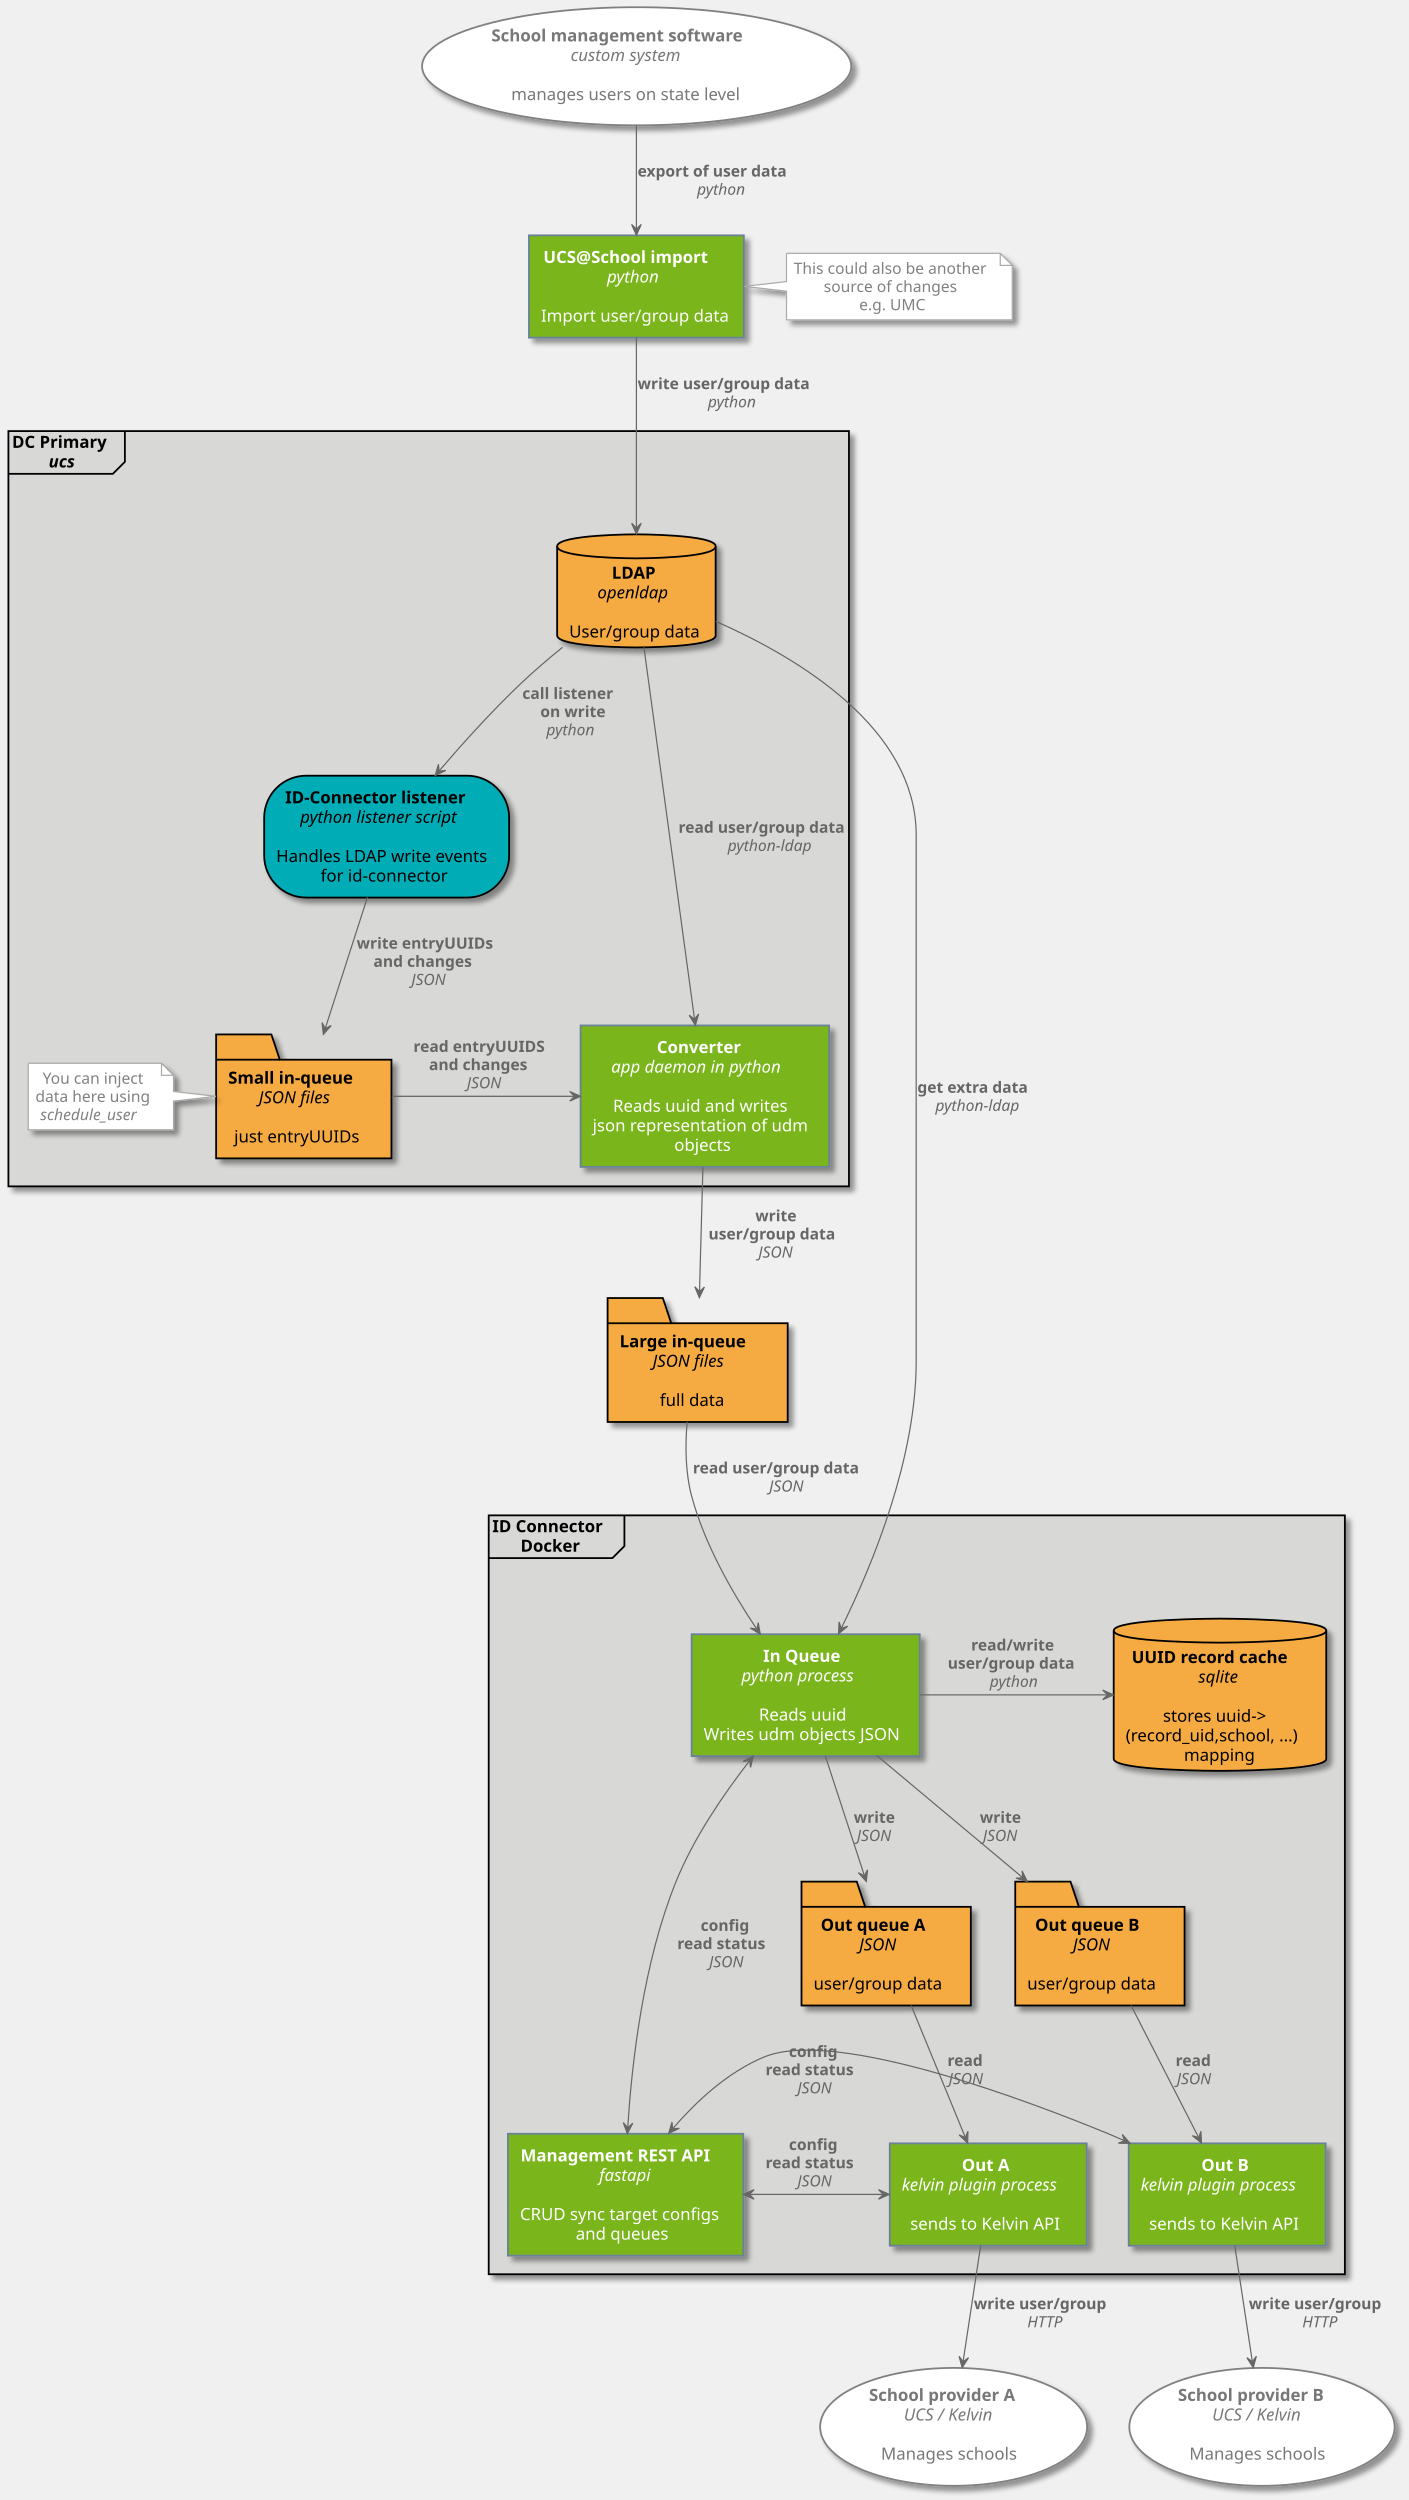
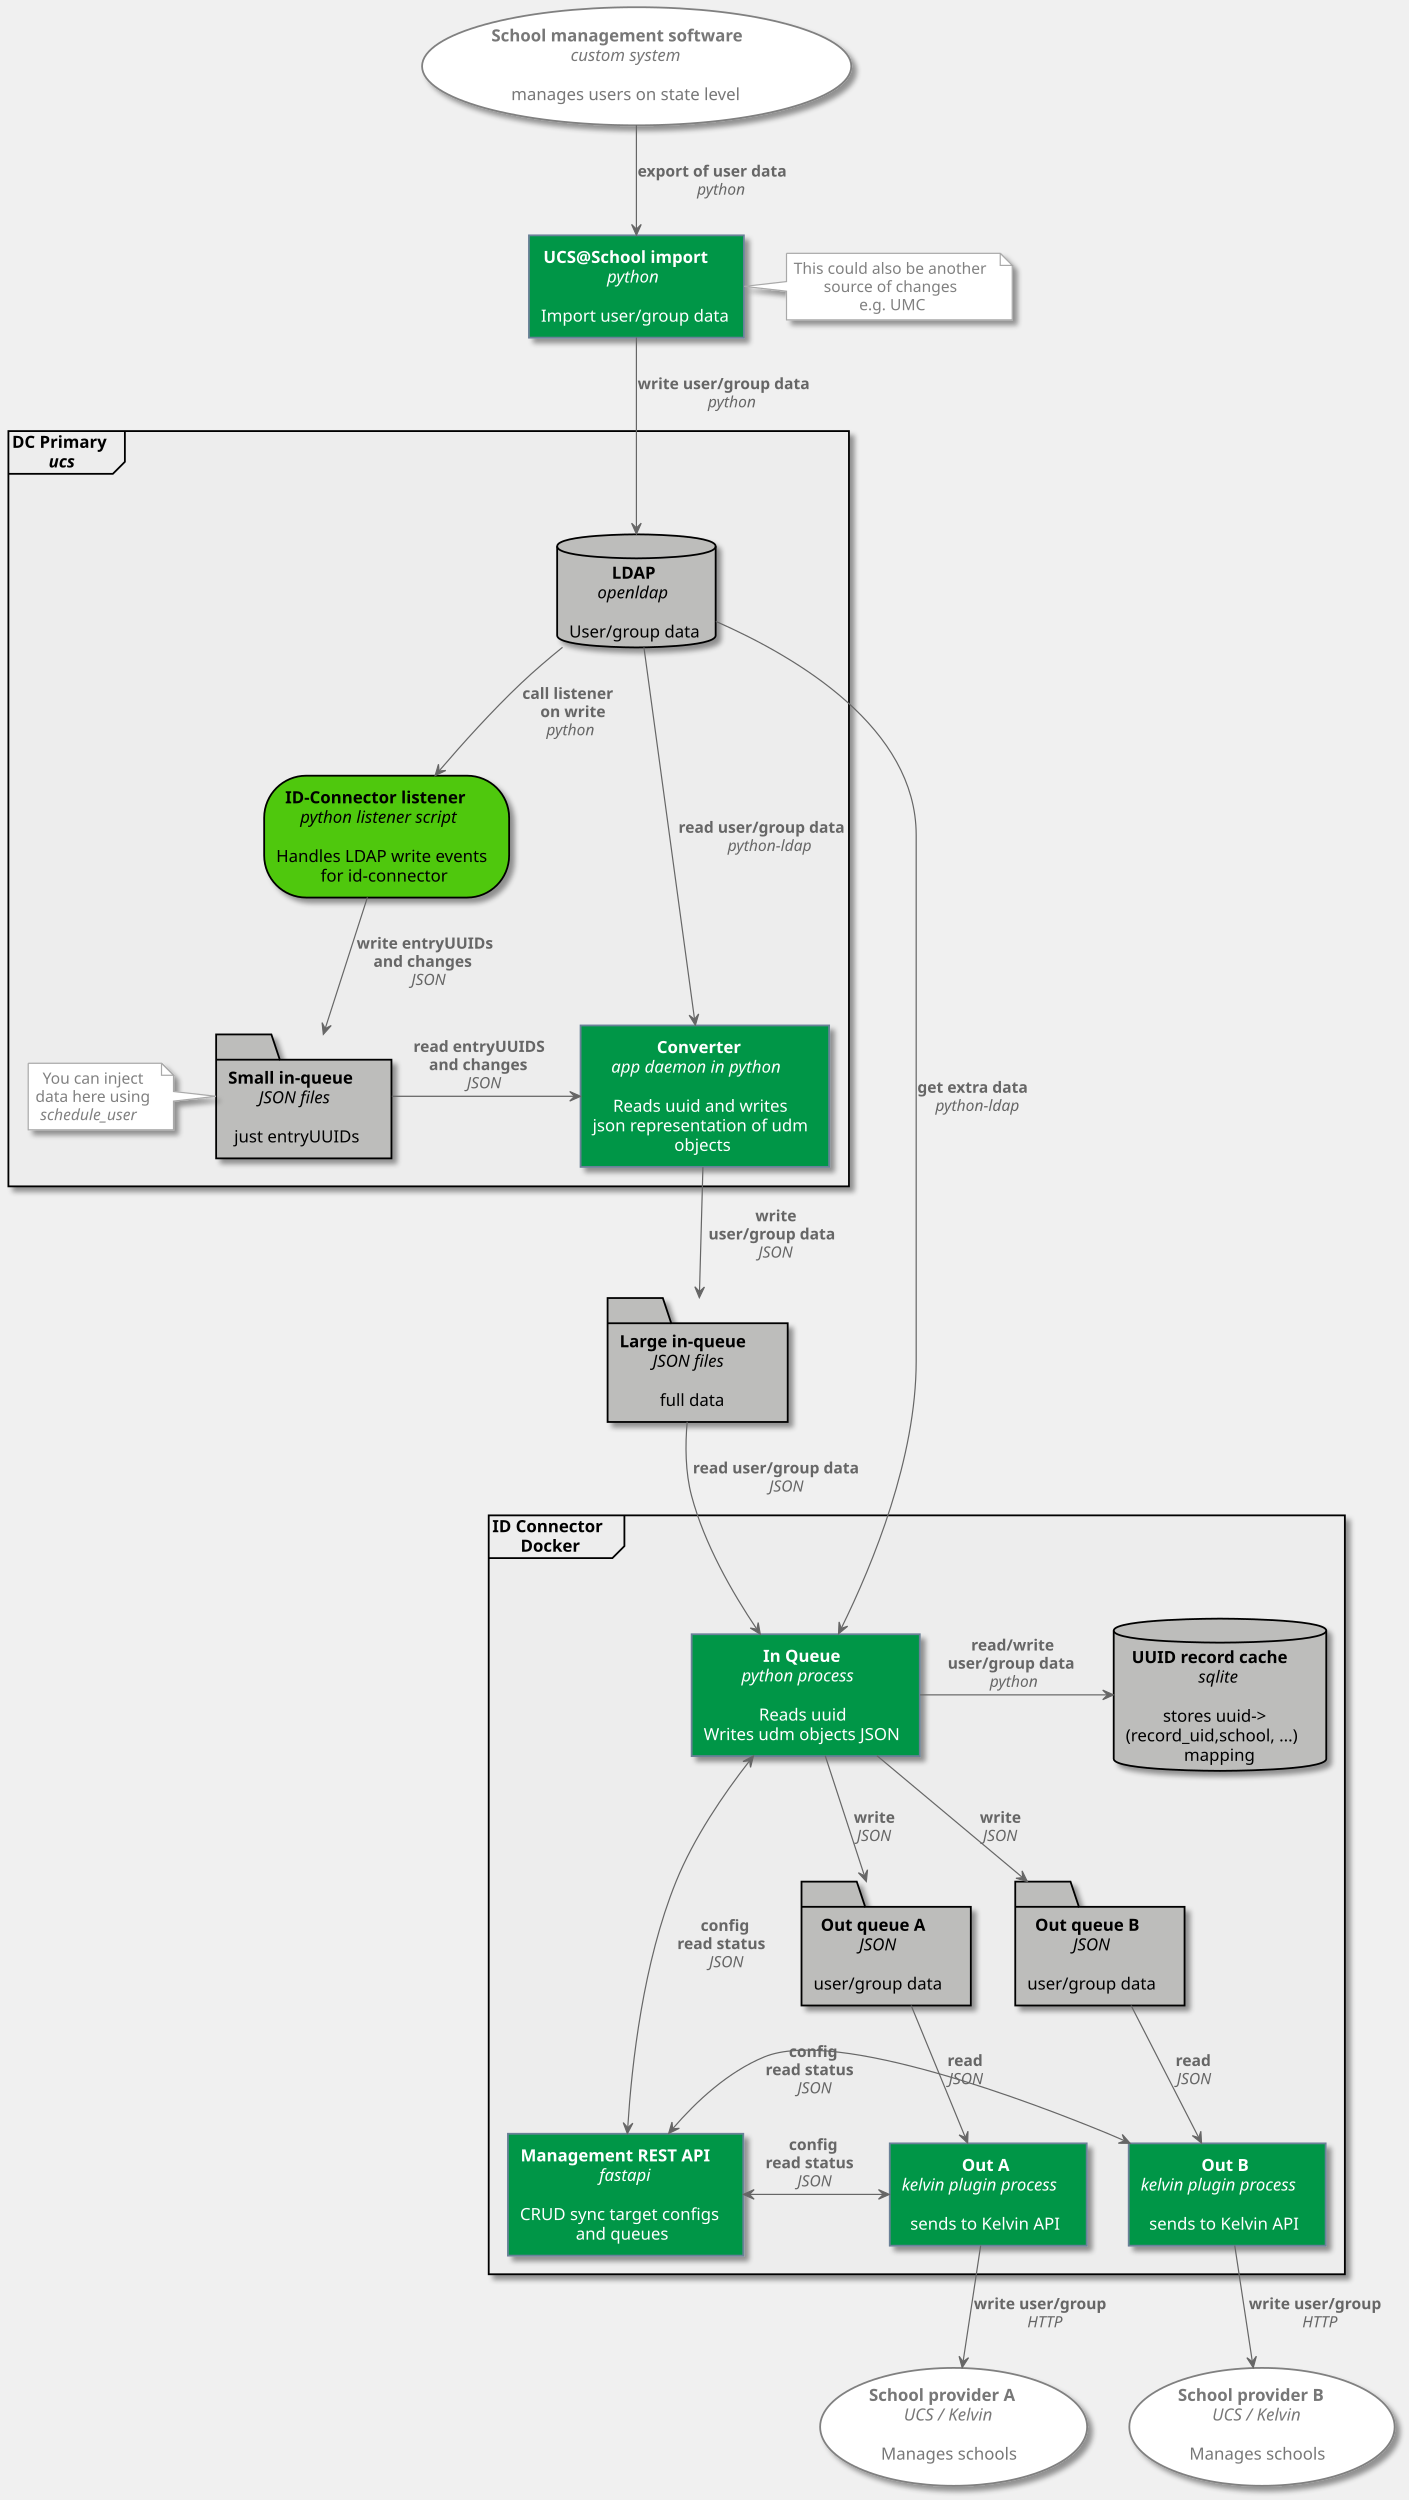
<svg xmlns="http://www.w3.org/2000/svg" contentScriptType="application/ecmascript" contentStyleType="text/css" height="2082px" preserveAspectRatio="none" style="width:1173px;height:2082px;background:#FFFFFF;" version="1.1" viewBox="0 0 1173 2082" width="1173px" zoomAndPan="magnify">
  <defs>
-     <filter height="300%" id="f1t06yd9p49cqc" width="300%" x="-1" y="-1">
+     <filter height="300%" id="f1dmtocalan351" width="300%" x="-1" y="-1">
      <feGaussianBlur result="blurOut" stdDeviation="2.0" />
      <feColorMatrix in="blurOut" result="blurOut2" type="matrix" values="0 0 0 0 0 0 0 0 0 0 0 0 0 0 0 0 0 0 .4 0" />
      <feOffset dx="4.0" dy="4.0" in="blurOut2" result="blurOut3" />
      <feBlend in="SourceGraphic" in2="blurOut3" mode="normal" />
    </filter>
  </defs>
  <g>
-     <rect fill="#D8D8D6" filter="url(#f1t06yd9p49cqc)" height="629" style="stroke:#000000;stroke-width:1.5;" width="700" x="7" y="359" />
+     <rect fill="#EDEDED" filter="url(#f1dmtocalan351)" height="629" style="stroke:#000000;stroke-width:1.5;" width="700" x="7" y="359" />
    <path d="M104,359 L104,384.594 L94,394.594 L7,394.594 " fill="none" style="stroke:#000000;stroke-width:1.5;" />
    <text fill="#000000" font-family="sans-serif" font-size="14" font-weight="bold" lengthAdjust="spacing" textLength="87" x="10" y="372.995">DC Primary</text>
    <text fill="#000000" font-family="sans-serif" font-size="14" font-style="italic" font-weight="bold" lengthAdjust="spacing" textLength="26" x="40.5" y="389.292">ucs</text>
-     <rect fill="#D8D8D6" filter="url(#f1t06yd9p49cqc)" height="632" style="stroke:#000000;stroke-width:1.5;" width="713" x="407" y="1262" />
+     <rect fill="#EDEDED" filter="url(#f1dmtocalan351)" height="632" style="stroke:#000000;stroke-width:1.5;" width="713" x="407" y="1262" />
    <path d="M520,1262 L520,1287.594 L510,1297.594 L407,1297.594 " fill="none" style="stroke:#000000;stroke-width:1.5;" />
    <text fill="#000000" font-family="sans-serif" font-size="14" font-weight="bold" lengthAdjust="spacing" textLength="103" x="410" y="1275.995">ID Connector</text>
    <text fill="#000000" font-family="sans-serif" font-size="14" font-weight="bold" lengthAdjust="spacing" textLength="56" x="433.5" y="1292.292">Docker</text>
-     <path d="M464,455 C464,445 530,445 530,445 C530,445 596,445 596,455 L596,529.188 C596,539.188 530,539.188 530,539.188 C530,539.188 464,539.188 464,529.188 L464,455 " fill="#F6AA42" filter="url(#f1t06yd9p49cqc)" style="stroke:#000000;stroke-width:1.5;" />
+     <path d="M464,455 C464,445 530,445 530,445 C530,445 596,445 596,455 L596,529.188 C596,539.188 530,539.188 530,539.188 C530,539.188 464,539.188 464,529.188 L464,455 " fill="#BDBDBB" filter="url(#f1dmtocalan351)" style="stroke:#000000;stroke-width:1.5;" />
    <path d="M464,455 C464,465 530,465 530,465 C530,465 596,465 596,455 " fill="none" style="stroke:#000000;stroke-width:1.5;" />
    <text fill="#000000" font-family="sans-serif" font-size="14" font-weight="bold" lengthAdjust="spacing" textLength="41" x="509.5" y="481.995">LDAP</text>
    <text fill="#000000" font-family="sans-serif" font-size="14" font-style="italic" lengthAdjust="spacing" textLength="65" x="497.5" y="498.292">openldap</text>
    <text fill="#000000" font-family="sans-serif" font-size="14" lengthAdjust="spacing" textLength="0" x="532" y="514.589" />
    <text fill="#000000" font-family="sans-serif" font-size="14" lengthAdjust="spacing" textLength="112" x="474" y="530.886">User/group data</text>
-     <rect fill="#00ACB6" filter="url(#f1t06yd9p49cqc)" height="101.484" rx="35" ry="35" style="stroke:#000000;stroke-width:1.5;" width="204" x="220" y="646" />
+     <rect fill="#50C80A" filter="url(#f1dmtocalan351)" height="101.484" rx="35" ry="35" style="stroke:#000000;stroke-width:1.5;" width="204" x="220" y="646" />
    <text fill="#000000" font-family="sans-serif" font-size="14" font-weight="bold" lengthAdjust="spacing" textLength="169" x="237.5" y="668.995">ID-Connector listener</text>
    <text fill="#000000" font-family="sans-serif" font-size="14" font-style="italic" lengthAdjust="spacing" textLength="144" x="250" y="685.292">python listener script</text>
    <text fill="#000000" font-family="sans-serif" font-size="14" lengthAdjust="spacing" textLength="0" x="324" y="701.589" />
    <text fill="#000000" font-family="sans-serif" font-size="14" lengthAdjust="spacing" textLength="184" x="230" y="717.886">Handles LDAP write events</text>
    <text fill="#000000" font-family="sans-serif" font-size="14" lengthAdjust="spacing" textLength="110" x="267" y="734.183">for id-connector</text>
-     <rect fill="#7AB51D" filter="url(#f1t06yd9p49cqc)" height="117.781" style="stroke:#6A8198;stroke-width:1.5;" width="207" x="483.5" y="854" />
+     <rect fill="#009646" filter="url(#f1dmtocalan351)" height="117.781" style="stroke:#6A8198;stroke-width:1.5;" width="207" x="483.5" y="854" />
    <text fill="#FFFFFF" font-family="sans-serif" font-size="14" font-weight="bold" lengthAdjust="spacing" textLength="80" x="547" y="876.995">Converter</text>
    <text fill="#FFFFFF" font-family="sans-serif" font-size="14" font-style="italic" lengthAdjust="spacing" textLength="156" x="509" y="893.292">app daemon in python</text>
    <text fill="#FFFFFF" font-family="sans-serif" font-size="14" lengthAdjust="spacing" textLength="0" x="589" y="909.589" />
    <text fill="#FFFFFF" font-family="sans-serif" font-size="14" lengthAdjust="spacing" textLength="153" x="510.5" y="925.886">Reads uuid and writes</text>
    <text fill="#FFFFFF" font-family="sans-serif" font-size="14" lengthAdjust="spacing" textLength="187" x="493.5" y="942.183">json representation of udm</text>
    <text fill="#FFFFFF" font-family="sans-serif" font-size="14" lengthAdjust="spacing" textLength="51" x="561.5" y="958.48">objects</text>
-     <polygon fill="#F6AA42" filter="url(#f1t06yd9p49cqc)" points="180,861.5,226,861.5,233,882.5,326,882.5,326,964.688,180,964.688,180,861.5" style="stroke:#000000;stroke-width:1.5;" />
+     <polygon fill="#BDBDBB" filter="url(#f1dmtocalan351)" points="180,861.5,226,861.5,233,882.5,326,882.5,326,964.688,180,964.688,180,861.5" style="stroke:#000000;stroke-width:1.5;" />
    <line style="stroke:#000000;stroke-width:1.5;" x1="180" x2="233" y1="882.5" y2="882.5" />
    <text fill="#000000" font-family="sans-serif" font-size="14" font-weight="bold" lengthAdjust="spacing" textLength="116" x="190" y="902.495">Small in-queue</text>
    <text fill="#000000" font-family="sans-serif" font-size="14" font-style="italic" lengthAdjust="spacing" textLength="65" x="215.5" y="918.792">JSON files</text>
    <text fill="#000000" font-family="sans-serif" font-size="14" lengthAdjust="spacing" textLength="0" x="250" y="935.089" />
    <text fill="#000000" font-family="sans-serif" font-size="14" lengthAdjust="spacing" textLength="106" x="195" y="951.386">just entryUUIDs</text>
-     <path d="M23.5,885.5 L23.5,940.898 A0,0 0 0 0 23.5,940.898 L144.5,940.898 A0,0 0 0 0 144.5,940.898 L144.5,917 L179.84,913 L144.5,909 L144.5,895.5 L134.5,885.5 L23.5,885.5 A0,0 0 0 0 23.5,885.5 " fill="#FFFFFF" filter="url(#f1t06yd9p49cqc)" style="stroke:#A9A9A9;stroke-width:1.0;" />
+     <path d="M23.5,885.5 L23.5,940.898 A0,0 0 0 0 23.5,940.898 L144.5,940.898 A0,0 0 0 0 144.5,940.898 L144.5,917 L179.84,913 L144.5,909 L144.5,895.5 L134.5,885.5 L23.5,885.5 A0,0 0 0 0 23.5,885.5 " fill="#FFFFFF" filter="url(#f1dmtocalan351)" style="stroke:#A9A9A9;stroke-width:1.0;" />
    <path d="M134.5,885.5 L134.5,895.5 L144.5,895.5 L134.5,885.5 " fill="#FFFFFF" style="stroke:#A9A9A9;stroke-width:1.0;" />
    <text fill="#808080" font-family="sans-serif" font-size="13" lengthAdjust="spacing" textLength="88" x="35.5" y="902.567">You can inject</text>
    <text fill="#808080" font-family="sans-serif" font-size="13" lengthAdjust="spacing" textLength="100" x="29.5" y="917.7">data here using</text>
    <text fill="#808080" font-family="sans-serif" font-size="13" font-style="italic" lengthAdjust="spacing" textLength="92" x="33.5" y="932.832">schedule_user</text>
-     <rect fill="#7AB51D" filter="url(#f1t06yd9p49cqc)" height="101.484" style="stroke:#6A8198;stroke-width:1.5;" width="190" x="576" y="1361" />
+     <rect fill="#009646" filter="url(#f1dmtocalan351)" height="101.484" style="stroke:#6A8198;stroke-width:1.5;" width="190" x="576" y="1361" />
    <text fill="#FFFFFF" font-family="sans-serif" font-size="14" font-weight="bold" lengthAdjust="spacing" textLength="71" x="635.5" y="1383.995">In Queue</text>
    <text fill="#FFFFFF" font-family="sans-serif" font-size="14" font-style="italic" lengthAdjust="spacing" textLength="107" x="617.5" y="1400.292">python process</text>
    <text fill="#FFFFFF" font-family="sans-serif" font-size="14" lengthAdjust="spacing" textLength="0" x="673" y="1416.589" />
    <text fill="#FFFFFF" font-family="sans-serif" font-size="14" lengthAdjust="spacing" textLength="78" x="632" y="1432.886">Reads uuid</text>
    <text fill="#FFFFFF" font-family="sans-serif" font-size="14" lengthAdjust="spacing" textLength="170" x="586" y="1449.183">Writes udm objects JSON</text>
-     <path d="M927.5,1358 C927.5,1348 1016,1348 1016,1348 C1016,1348 1104.5,1348 1104.5,1358 L1104.5,1464.781 C1104.5,1474.781 1016,1474.781 1016,1474.781 C1016,1474.781 927.5,1474.781 927.5,1464.781 L927.5,1358 " fill="#F6AA42" filter="url(#f1t06yd9p49cqc)" style="stroke:#000000;stroke-width:1.5;" />
+     <path d="M927.5,1358 C927.5,1348 1016,1348 1016,1348 C1016,1348 1104.5,1348 1104.5,1358 L1104.5,1464.781 C1104.5,1474.781 1016,1474.781 1016,1474.781 C1016,1474.781 927.5,1474.781 927.5,1464.781 L927.5,1358 " fill="#BDBDBB" filter="url(#f1dmtocalan351)" style="stroke:#000000;stroke-width:1.5;" />
    <path d="M927.5,1358 C927.5,1368 1016,1368 1016,1368 C1016,1368 1104.5,1368 1104.5,1358 " fill="none" style="stroke:#000000;stroke-width:1.5;" />
    <text fill="#000000" font-family="sans-serif" font-size="14" font-weight="bold" lengthAdjust="spacing" textLength="147" x="942.5" y="1384.995">UUID record cache</text>
    <text fill="#000000" font-family="sans-serif" font-size="14" font-style="italic" lengthAdjust="spacing" textLength="36" x="998" y="1401.292">sqlite</text>
    <text fill="#000000" font-family="sans-serif" font-size="14" lengthAdjust="spacing" textLength="0" x="1018" y="1417.589" />
    <text fill="#000000" font-family="sans-serif" font-size="14" lengthAdjust="spacing" textLength="95" x="968.5" y="1433.886">stores uuid-&gt;</text>
    <text fill="#000000" font-family="sans-serif" font-size="14" lengthAdjust="spacing" textLength="153" x="937.5" y="1450.183">(record_uid,school, ...)</text>
    <text fill="#000000" font-family="sans-serif" font-size="14" lengthAdjust="spacing" textLength="60" x="986" y="1466.479">mapping</text>
-     <polygon fill="#F6AA42" filter="url(#f1t06yd9p49cqc)" points="667.5,1567,713.5,1567,720.5,1588,808.5,1588,808.5,1670.188,667.5,1670.188,667.5,1567" style="stroke:#000000;stroke-width:1.5;" />
+     <polygon fill="#BDBDBB" filter="url(#f1dmtocalan351)" points="667.5,1567,713.5,1567,720.5,1588,808.5,1588,808.5,1670.188,667.5,1670.188,667.5,1567" style="stroke:#000000;stroke-width:1.5;" />
    <line style="stroke:#000000;stroke-width:1.5;" x1="667.5" x2="720.5" y1="1588" y2="1588" />
    <text fill="#000000" font-family="sans-serif" font-size="14" font-weight="bold" lengthAdjust="spacing" textLength="99" x="683.5" y="1607.995">Out queue A</text>
    <text fill="#000000" font-family="sans-serif" font-size="14" font-style="italic" lengthAdjust="spacing" textLength="35" x="715.5" y="1624.292">JSON</text>
    <text fill="#000000" font-family="sans-serif" font-size="14" lengthAdjust="spacing" textLength="0" x="735" y="1640.589" />
    <text fill="#000000" font-family="sans-serif" font-size="14" lengthAdjust="spacing" textLength="111" x="677.5" y="1656.886">user/group data</text>
-     <polygon fill="#F6AA42" filter="url(#f1t06yd9p49cqc)" points="845.5,1567,891.5,1567,898.5,1588,986.5,1588,986.5,1670.188,845.5,1670.188,845.5,1567" style="stroke:#000000;stroke-width:1.5;" />
+     <polygon fill="#BDBDBB" filter="url(#f1dmtocalan351)" points="845.5,1567,891.5,1567,898.5,1588,986.5,1588,986.5,1670.188,845.5,1670.188,845.5,1567" style="stroke:#000000;stroke-width:1.5;" />
    <line style="stroke:#000000;stroke-width:1.5;" x1="845.5" x2="898.5" y1="1588" y2="1588" />
    <text fill="#000000" font-family="sans-serif" font-size="14" font-weight="bold" lengthAdjust="spacing" textLength="98" x="862" y="1607.995">Out queue B</text>
    <text fill="#000000" font-family="sans-serif" font-size="14" font-style="italic" lengthAdjust="spacing" textLength="35" x="893.5" y="1624.292">JSON</text>
    <text fill="#000000" font-family="sans-serif" font-size="14" lengthAdjust="spacing" textLength="0" x="913" y="1640.589" />
    <text fill="#000000" font-family="sans-serif" font-size="14" lengthAdjust="spacing" textLength="111" x="855.5" y="1656.886">user/group data</text>
-     <rect fill="#7AB51D" filter="url(#f1t06yd9p49cqc)" height="85.188" style="stroke:#6A8198;stroke-width:1.5;" width="164" x="940" y="1785" />
+     <rect fill="#009646" filter="url(#f1dmtocalan351)" height="85.188" style="stroke:#6A8198;stroke-width:1.5;" width="164" x="940" y="1785" />
    <text fill="#FFFFFF" font-family="sans-serif" font-size="14" font-weight="bold" lengthAdjust="spacing" textLength="43" x="1000.5" y="1807.995">Out B</text>
    <text fill="#FFFFFF" font-family="sans-serif" font-size="14" font-style="italic" lengthAdjust="spacing" textLength="144" x="950" y="1824.292">kelvin plugin process</text>
    <text fill="#FFFFFF" font-family="sans-serif" font-size="14" lengthAdjust="spacing" textLength="0" x="1024" y="1840.589" />
    <text fill="#FFFFFF" font-family="sans-serif" font-size="14" lengthAdjust="spacing" textLength="130" x="957" y="1856.886">sends to Kelvin API</text>
-     <rect fill="#7AB51D" filter="url(#f1t06yd9p49cqc)" height="85.188" style="stroke:#6A8198;stroke-width:1.5;" width="164" x="741" y="1785" />
+     <rect fill="#009646" filter="url(#f1dmtocalan351)" height="85.188" style="stroke:#6A8198;stroke-width:1.5;" width="164" x="741" y="1785" />
    <text fill="#FFFFFF" font-family="sans-serif" font-size="14" font-weight="bold" lengthAdjust="spacing" textLength="44" x="801" y="1807.995">Out A</text>
    <text fill="#FFFFFF" font-family="sans-serif" font-size="14" font-style="italic" lengthAdjust="spacing" textLength="144" x="751" y="1824.292">kelvin plugin process</text>
    <text fill="#FFFFFF" font-family="sans-serif" font-size="14" lengthAdjust="spacing" textLength="0" x="825" y="1840.589" />
    <text fill="#FFFFFF" font-family="sans-serif" font-size="14" lengthAdjust="spacing" textLength="130" x="758" y="1856.886">sends to Kelvin API</text>
-     <rect fill="#7AB51D" filter="url(#f1t06yd9p49cqc)" height="101.484" style="stroke:#6A8198;stroke-width:1.5;" width="196" x="423" y="1777" />
+     <rect fill="#009646" filter="url(#f1dmtocalan351)" height="101.484" style="stroke:#6A8198;stroke-width:1.5;" width="196" x="423" y="1777" />
    <text fill="#FFFFFF" font-family="sans-serif" font-size="14" font-weight="bold" lengthAdjust="spacing" textLength="175" x="433.5" y="1799.995">Management REST API</text>
    <text fill="#FFFFFF" font-family="sans-serif" font-size="14" font-style="italic" lengthAdjust="spacing" textLength="44" x="499" y="1816.292">fastapi</text>
    <text fill="#FFFFFF" font-family="sans-serif" font-size="14" lengthAdjust="spacing" textLength="0" x="523" y="1832.589" />
    <text fill="#FFFFFF" font-family="sans-serif" font-size="14" lengthAdjust="spacing" textLength="176" x="433" y="1848.886">CRUD sync target configs</text>
    <text fill="#FFFFFF" font-family="sans-serif" font-size="14" lengthAdjust="spacing" textLength="83" x="479.5" y="1865.183">and queues</text>
-     <ellipse cx="530.223" cy="55.189" fill="#FFFFFF" filter="url(#f1t06yd9p49cqc)" rx="178.723" ry="49.189" style="stroke:#808080;stroke-width:1.5;" />
+     <ellipse cx="530.223" cy="55.189" fill="#FFFFFF" filter="url(#f1dmtocalan351)" rx="178.723" ry="49.189" style="stroke:#808080;stroke-width:1.5;" />
    <text fill="#777777" font-family="sans-serif" font-size="14" font-weight="bold" lengthAdjust="spacing" textLength="236" x="409.223" y="34.492">School management software</text>
    <text fill="#777777" font-family="sans-serif" font-size="14" font-style="italic" lengthAdjust="spacing" textLength="104" x="475.223" y="50.788">custom system</text>
    <text fill="#777777" font-family="sans-serif" font-size="14" lengthAdjust="spacing" textLength="0" x="529.223" y="67.085" />
    <text fill="#777777" font-family="sans-serif" font-size="14" lengthAdjust="spacing" textLength="203" x="425.723" y="83.382">manages users on state level</text>
-     <rect fill="#7AB51D" filter="url(#f1t06yd9p49cqc)" height="85.188" style="stroke:#6A8198;stroke-width:1.5;" width="179" x="440.5" y="196" />
+     <rect fill="#009646" filter="url(#f1dmtocalan351)" height="85.188" style="stroke:#6A8198;stroke-width:1.5;" width="179" x="440.5" y="196" />
    <text fill="#FFFFFF" font-family="sans-serif" font-size="14" font-weight="bold" lengthAdjust="spacing" textLength="155" x="452.5" y="218.995">UCS@School import</text>
    <text fill="#FFFFFF" font-family="sans-serif" font-size="14" font-style="italic" lengthAdjust="spacing" textLength="49" x="505.5" y="235.292">python</text>
    <text fill="#FFFFFF" font-family="sans-serif" font-size="14" lengthAdjust="spacing" textLength="0" x="532" y="251.589" />
    <text fill="#FFFFFF" font-family="sans-serif" font-size="14" lengthAdjust="spacing" textLength="159" x="450.5" y="267.886">Import user/group data</text>
-     <path d="M655,211 L655,234.5 L619.82,238.5 L655,242.5 L655,266.398 A0,0 0 0 0 655,266.398 L843,266.398 A0,0 0 0 0 843,266.398 L843,221 L833,211 L655,211 A0,0 0 0 0 655,211 " fill="#FFFFFF" filter="url(#f1t06yd9p49cqc)" style="stroke:#A9A9A9;stroke-width:1.0;" />
+     <path d="M655,211 L655,234.5 L619.82,238.5 L655,242.5 L655,266.398 A0,0 0 0 0 655,266.398 L843,266.398 A0,0 0 0 0 843,266.398 L843,221 L833,211 L655,211 A0,0 0 0 0 655,211 " fill="#FFFFFF" filter="url(#f1dmtocalan351)" style="stroke:#A9A9A9;stroke-width:1.0;" />
    <path d="M833,211 L833,221 L843,221 L833,211 " fill="#FFFFFF" style="stroke:#A9A9A9;stroke-width:1.0;" />
    <text fill="#808080" font-family="sans-serif" font-size="13" lengthAdjust="spacing" textLength="167" x="661" y="228.067">This could also be another</text>
    <text fill="#808080" font-family="sans-serif" font-size="13" lengthAdjust="spacing" textLength="117" x="686" y="243.2">source of changes</text>
    <text fill="#808080" font-family="sans-serif" font-size="13" lengthAdjust="spacing" textLength="58" x="715.5" y="258.332">e.g. UMC</text>
-     <polygon fill="#F6AA42" filter="url(#f1t06yd9p49cqc)" points="506,1081,552,1081,559,1102,656,1102,656,1184.188,506,1184.188,506,1081" style="stroke:#000000;stroke-width:1.5;" />
+     <polygon fill="#BDBDBB" filter="url(#f1dmtocalan351)" points="506,1081,552,1081,559,1102,656,1102,656,1184.188,506,1184.188,506,1081" style="stroke:#000000;stroke-width:1.5;" />
    <line style="stroke:#000000;stroke-width:1.5;" x1="506" x2="559" y1="1102" y2="1102" />
    <text fill="#000000" font-family="sans-serif" font-size="14" font-weight="bold" lengthAdjust="spacing" textLength="120" x="516" y="1121.995">Large in-queue</text>
    <text fill="#000000" font-family="sans-serif" font-size="14" font-style="italic" lengthAdjust="spacing" textLength="65" x="543.5" y="1138.292">JSON files</text>
    <text fill="#000000" font-family="sans-serif" font-size="14" lengthAdjust="spacing" textLength="0" x="578" y="1154.589" />
    <text fill="#000000" font-family="sans-serif" font-size="14" lengthAdjust="spacing" textLength="53" x="549.5" y="1170.886">full data</text>
-     <ellipse cx="794.187" cy="2021.094" fill="#FFFFFF" filter="url(#f1t06yd9p49cqc)" rx="111.187" ry="49.094" style="stroke:#808080;stroke-width:1.5;" />
+     <ellipse cx="794.187" cy="2021.094" fill="#FFFFFF" filter="url(#f1dmtocalan351)" rx="111.187" ry="49.094" style="stroke:#808080;stroke-width:1.5;" />
    <text fill="#777777" font-family="sans-serif" font-size="14" font-weight="bold" lengthAdjust="spacing" textLength="141" x="723.687" y="1999.496">School provider A</text>
    <text fill="#777777" font-family="sans-serif" font-size="14" font-style="italic" lengthAdjust="spacing" textLength="83" x="752.687" y="2015.793">UCS / Kelvin</text>
    <text fill="#777777" font-family="sans-serif" font-size="14" lengthAdjust="spacing" textLength="0" x="796.187" y="2032.09" />
    <text fill="#777777" font-family="sans-serif" font-size="14" lengthAdjust="spacing" textLength="121" x="733.687" y="2048.387">Manages schools</text>
-     <ellipse cx="1050.98" cy="2021.094" fill="#FFFFFF" filter="url(#f1t06yd9p49cqc)" rx="110.48" ry="49.094" style="stroke:#808080;stroke-width:1.5;" />
+     <ellipse cx="1050.98" cy="2021.094" fill="#FFFFFF" filter="url(#f1dmtocalan351)" rx="110.48" ry="49.094" style="stroke:#808080;stroke-width:1.5;" />
    <text fill="#777777" font-family="sans-serif" font-size="14" font-weight="bold" lengthAdjust="spacing" textLength="140" x="980.98" y="1999.496">School provider B</text>
    <text fill="#777777" font-family="sans-serif" font-size="14" font-style="italic" lengthAdjust="spacing" textLength="83" x="1009.48" y="2015.793">UCS / Kelvin</text>
    <text fill="#777777" font-family="sans-serif" font-size="14" lengthAdjust="spacing" textLength="0" x="1052.98" y="2032.09" />
    <text fill="#777777" font-family="sans-serif" font-size="14" lengthAdjust="spacing" textLength="121" x="990.48" y="2048.387">Manages schools</text>
    <path d="M530,104.16 C530,130.94 530,164.12 530,190.68 " fill="none" id="sms-to-importer" style="stroke:#666666;stroke-width:1.0;" />
    <polygon fill="#666666" points="530,195.9,534,186.9,530,190.9,526,186.9,530,195.9" style="stroke:#666666;stroke-width:1.0;" />
    <text fill="#666666" font-family="sans-serif" font-size="13" font-weight="bold" lengthAdjust="spacing" textLength="144" x="531" y="147.067">export of user data</text>
    <text fill="#666666" font-family="sans-serif" font-size="13" font-style="italic" lengthAdjust="spacing" textLength="45" x="580.5" y="162.2">python</text>
    <path d="M530,281.03 C530,324.51 530,392.85 530,439.68 " fill="none" id="importer-to-ldap" style="stroke:#666666;stroke-width:1.0;" />
    <polygon fill="#666666" points="530,444.71,534,435.71,530,439.71,526,435.71,530,444.71" style="stroke:#666666;stroke-width:1.0;" />
    <text fill="#666666" font-family="sans-serif" font-size="13" font-weight="bold" lengthAdjust="spacing" textLength="162" x="531" y="324.067">write user/group data</text>
    <text fill="#666666" font-family="sans-serif" font-size="13" font-style="italic" lengthAdjust="spacing" textLength="45" x="589.5" y="339.2">python</text>
    <path d="M468.47,539.07 C456.71,548.6 444.73,558.84 434,569 C410.14,591.59 385.71,618.63 365.79,641.9 " fill="none" id="ldap-to-listener" style="stroke:#666666;stroke-width:1.0;" />
    <polygon fill="#666666" points="362.37,645.9,371.255,641.651,365.616,642.097,365.17,636.457,362.37,645.9" style="stroke:#666666;stroke-width:1.0;" />
    <text fill="#666666" font-family="sans-serif" font-size="13" font-weight="bold" lengthAdjust="spacing" textLength="85" x="435" y="582.067">call listener</text>
    <text fill="#666666" font-family="sans-serif" font-size="13" font-weight="bold" lengthAdjust="spacing" textLength="60" x="450" y="597.2">on write</text>
    <text fill="#666666" font-family="sans-serif" font-size="13" font-style="italic" lengthAdjust="spacing" textLength="45" x="455" y="612.332">python</text>
    <path d="M306,747.25 C295.49,779.92 281.72,822.71 270.86,856.49 " fill="none" id="listener-to-small_queue" style="stroke:#666666;stroke-width:1.0;" />
    <polygon fill="#666666" points="269.28,861.4,275.841,854.055,270.81,856.64,268.225,851.608,269.28,861.4" style="stroke:#666666;stroke-width:1.0;" />
    <text fill="#666666" font-family="sans-serif" font-size="13" font-weight="bold" lengthAdjust="spacing" textLength="123" x="297" y="790.067">write entryUUIDs</text>
    <text fill="#666666" font-family="sans-serif" font-size="13" font-weight="bold" lengthAdjust="spacing" textLength="95" x="311" y="805.2">and changes</text>
    <text fill="#666666" font-family="sans-serif" font-size="13" font-style="italic" lengthAdjust="spacing" textLength="32" x="342.5" y="820.332">JSON</text>
    <path d="M326.3,913 C370.85,913 428.57,913 478.36,913 " fill="none" id="small_queue-to-converter" style="stroke:#666666;stroke-width:1.0;" />
    <polygon fill="#666666" points="483.47,913,474.47,909,478.47,913,474.47,917,483.47,913" style="stroke:#666666;stroke-width:1.0;" />
    <text fill="#666666" font-family="sans-serif" font-size="13" font-weight="bold" lengthAdjust="spacing" textLength="121" x="344.25" y="876.067">read entryUUIDS</text>
    <text fill="#666666" font-family="sans-serif" font-size="13" font-weight="bold" lengthAdjust="spacing" textLength="95" x="357.25" y="891.2">and changes</text>
    <text fill="#666666" font-family="sans-serif" font-size="13" font-style="italic" lengthAdjust="spacing" textLength="32" x="388.75" y="906.332">JSON</text>
    <path d="M585.4,972 C584.51,1004.13 583.42,1043.89 582.54,1075.67 " fill="none" id="converter-to-large_queue" style="stroke:#666666;stroke-width:1.0;" />
    <polygon fill="#666666" points="582.4,1080.7,586.655,1071.818,582.543,1075.702,578.659,1071.589,582.4,1080.7" style="stroke:#666666;stroke-width:1.0;" />
    <text fill="#666666" font-family="sans-serif" font-size="13" font-weight="bold" lengthAdjust="spacing" textLength="37" x="629" y="1017.067">write</text>
    <text fill="#666666" font-family="sans-serif" font-size="13" font-weight="bold" lengthAdjust="spacing" textLength="120" x="590" y="1032.2">user/group data</text>
    <text fill="#666666" font-family="sans-serif" font-size="13" font-style="italic" lengthAdjust="spacing" textLength="32" x="631.5" y="1047.332">JSON</text>
    <path d="M572.29,1184.05 C570.57,1203.68 570.69,1226.17 576,1246 C586.66,1285.77 609.52,1325.88 630.14,1356.54 " fill="none" id="large_queue-to-daemon" style="stroke:#666666;stroke-width:1.0;" />
    <polygon fill="#666666" points="633.17,1360.99,631.422,1351.298,630.36,1356.854,624.804,1355.793,633.17,1360.99" style="stroke:#666666;stroke-width:1.0;" />
    <text fill="#666666" font-family="sans-serif" font-size="13" font-weight="bold" lengthAdjust="spacing" textLength="159" x="577" y="1227.067">read user/group data</text>
    <text fill="#666666" font-family="sans-serif" font-size="13" font-style="italic" lengthAdjust="spacing" textLength="32" x="640.5" y="1242.2">JSON</text>
    <path d="M536.26,539.04 C546.5,614.28 566.83,763.73 578.41,848.83 " fill="none" id="ldap-to-converter" style="stroke:#666666;stroke-width:1.0;" />
    <polygon fill="#666666" points="579.09,853.84,581.846,844.385,578.419,848.885,573.918,845.458,579.09,853.84" style="stroke:#666666;stroke-width:1.0;" />
    <text fill="#666666" font-family="sans-serif" font-size="13" font-weight="bold" lengthAdjust="spacing" textLength="159" x="565" y="693.567">read user/group data</text>
    <text fill="#666666" font-family="sans-serif" font-size="13" font-style="italic" lengthAdjust="spacing" textLength="77" x="606" y="708.7">python-ldap</text>
    <path d="M596.15,517.5 C665.03,547.8 763,606.53 763,695.5 C763,695.5 763,695.5 763,1133.5 C763,1214.09 727.5,1301.44 700.6,1356.06 " fill="none" id="ldap-to-daemon" style="stroke:#666666;stroke-width:1.0;" />
    <polygon fill="#666666" points="698.35,1360.59,705.945,1354.319,700.58,1356.115,698.785,1350.751,698.35,1360.59" style="stroke:#666666;stroke-width:1.0;" />
    <text fill="#666666" font-family="sans-serif" font-size="13" font-weight="bold" lengthAdjust="spacing" textLength="107" x="764" y="910.067">get extra data</text>
    <text fill="#666666" font-family="sans-serif" font-size="13" font-style="italic" lengthAdjust="spacing" textLength="77" x="779" y="925.2">python-ldap</text>
    <path d="M766.19,1411.5 C814.78,1411.5 873.69,1411.5 922.09,1411.5 " fill="none" id="daemon-to-sqlite" style="stroke:#666666;stroke-width:1.0;" />
    <polygon fill="#666666" points="927.34,1411.5,918.34,1407.5,922.34,1411.5,918.34,1415.5,927.34,1411.5" style="stroke:#666666;stroke-width:1.0;" />
    <text fill="#666666" font-family="sans-serif" font-size="13" font-weight="bold" lengthAdjust="spacing" textLength="76" x="808.75" y="1374.567">read/write</text>
    <text fill="#666666" font-family="sans-serif" font-size="13" font-weight="bold" lengthAdjust="spacing" textLength="120" x="789.25" y="1389.7">user/group data</text>
    <text fill="#666666" font-family="sans-serif" font-size="13" font-style="italic" lengthAdjust="spacing" textLength="45" x="824.25" y="1404.832">python</text>
    <path d="M687.22,1462.12 C697.07,1492.27 709.67,1530.82 719.85,1561.97 " fill="none" id="daemon-to-out_queue_a" style="stroke:#666666;stroke-width:1.0;" />
    <polygon fill="#666666" points="721.47,1566.91,722.472,1557.112,719.915,1562.158,714.869,1559.601,721.47,1566.91" style="stroke:#666666;stroke-width:1.0;" />
    <text fill="#666666" font-family="sans-serif" font-size="13" font-weight="bold" lengthAdjust="spacing" textLength="37" x="711" y="1518.067">write</text>
    <text fill="#666666" font-family="sans-serif" font-size="13" font-style="italic" lengthAdjust="spacing" textLength="32" x="713.5" y="1533.2">JSON</text>
    <path d="M730.31,1462.12 C766.93,1492.77 813.92,1532.09 851.47,1563.51 " fill="none" id="daemon-to-out_queue_b" style="stroke:#666666;stroke-width:1.0;" />
    <polygon fill="#666666" points="855.54,1566.91,851.2,1558.069,851.704,1563.703,846.069,1564.207,855.54,1566.91" style="stroke:#666666;stroke-width:1.0;" />
    <text fill="#666666" font-family="sans-serif" font-size="13" font-weight="bold" lengthAdjust="spacing" textLength="37" x="816" y="1518.067">write</text>
    <text fill="#666666" font-family="sans-serif" font-size="13" font-style="italic" lengthAdjust="spacing" textLength="32" x="818.5" y="1533.2">JSON</text>
    <path d="M758.79,1670.14 C772.57,1703.68 790.5,1747.34 803.91,1780 " fill="none" id="out_queue_a-to-out_a" style="stroke:#666666;stroke-width:1.0;" />
    <polygon fill="#666666" points="805.85,1784.74,806.133,1774.895,803.951,1780.114,798.732,1777.933,805.85,1784.74" style="stroke:#666666;stroke-width:1.0;" />
    <text fill="#666666" font-family="sans-serif" font-size="13" font-weight="bold" lengthAdjust="spacing" textLength="34" x="789" y="1720.567">read</text>
    <text fill="#666666" font-family="sans-serif" font-size="13" font-style="italic" lengthAdjust="spacing" textLength="32" x="790" y="1735.7">JSON</text>
    <path d="M941.93,1670.14 C959.11,1703.68 981.46,1747.34 998.19,1780 " fill="none" id="out_queue_b-to-out_b" style="stroke:#666666;stroke-width:1.0;" />
    <polygon fill="#666666" points="1000.61,1784.74,1000.075,1774.906,998.334,1780.288,992.952,1778.547,1000.61,1784.74" style="stroke:#666666;stroke-width:1.0;" />
    <text fill="#666666" font-family="sans-serif" font-size="13" font-weight="bold" lengthAdjust="spacing" textLength="34" x="979" y="1720.567">read</text>
    <text fill="#666666" font-family="sans-serif" font-size="13" font-style="italic" lengthAdjust="spacing" textLength="32" x="980" y="1735.7">JSON</text>
    <path d="M816.71,1870.05 C812.42,1898.34 806.72,1936.03 802.09,1966.55 " fill="none" id="out_a-to-school_provider_a" style="stroke:#666666;stroke-width:1.0;" />
    <polygon fill="#666666" points="801.3,1971.77,806.617,1963.479,802.057,1966.828,798.709,1962.268,801.3,1971.77" style="stroke:#666666;stroke-width:1.0;" />
    <text fill="#666666" font-family="sans-serif" font-size="13" font-weight="bold" lengthAdjust="spacing" textLength="123" x="811" y="1923.067">write user/group</text>
    <text fill="#666666" font-family="sans-serif" font-size="13" font-style="italic" lengthAdjust="spacing" textLength="34" x="855.5" y="1938.2">HTTP</text>
    <path d="M1028.29,1870.05 C1032.58,1898.34 1038.28,1936.03 1042.91,1966.55 " fill="none" id="out_b-to-school_provider_b" style="stroke:#666666;stroke-width:1.0;" />
    <polygon fill="#666666" points="1043.7,1971.77,1046.291,1962.268,1042.943,1966.828,1038.383,1963.479,1043.7,1971.77" style="stroke:#666666;stroke-width:1.0;" />
    <text fill="#666666" font-family="sans-serif" font-size="13" font-weight="bold" lengthAdjust="spacing" textLength="123" x="1040" y="1923.067">write user/group</text>
    <text fill="#666666" font-family="sans-serif" font-size="13" font-style="italic" lengthAdjust="spacing" textLength="34" x="1084.5" y="1938.2">HTTP</text>
    <path d="M624.23,1466.44 C602.25,1494.62 577.71,1530.72 563,1567 C535.75,1634.19 526.15,1717.93 522.78,1771.8 " fill="none" id="daemon-management_api" style="stroke:#666666;stroke-width:1.0;" />
    <polygon fill="#666666" points="522.48,1776.92,527.013,1768.177,522.78,1771.929,519.028,1767.696,522.48,1776.92" style="stroke:#666666;stroke-width:1.0;" />
    <polygon fill="#666666" points="627.45,1462.34,618.745,1466.947,624.361,1466.272,625.036,1471.889,627.45,1462.34" style="stroke:#666666;stroke-width:1.0;" />
    <text fill="#666666" font-family="sans-serif" font-size="13" font-weight="bold" lengthAdjust="spacing" textLength="46" x="583.5" y="1608.067">config</text>
    <text fill="#666666" font-family="sans-serif" font-size="13" font-weight="bold" lengthAdjust="spacing" textLength="85" x="564" y="1623.2">read status</text>
    <text fill="#666666" font-family="sans-serif" font-size="13" font-style="italic" lengthAdjust="spacing" textLength="32" x="590.5" y="1638.332">JSON</text>
    <path d="M624.14,1827.5 C660.37,1827.5 700.7,1827.5 735.51,1827.5 " fill="none" id="management_api-out_a" style="stroke:#666666;stroke-width:1.0;" />
    <polygon fill="#666666" points="740.61,1827.5,731.61,1823.5,735.61,1827.5,731.61,1831.5,740.61,1827.5" style="stroke:#666666;stroke-width:1.0;" />
    <polygon fill="#666666" points="619.05,1827.5,628.05,1831.5,624.05,1827.5,628.05,1823.5,619.05,1827.5" style="stroke:#666666;stroke-width:1.0;" />
    <text fill="#666666" font-family="sans-serif" font-size="13" font-weight="bold" lengthAdjust="spacing" textLength="46" x="657" y="1790.567">config</text>
    <text fill="#666666" font-family="sans-serif" font-size="13" font-weight="bold" lengthAdjust="spacing" textLength="85" x="637.5" y="1805.7">read status</text>
    <text fill="#666666" font-family="sans-serif" font-size="13" font-style="italic" lengthAdjust="spacing" textLength="32" x="664" y="1820.832">JSON</text>
    <path d="M560.27,1772.72 C580.18,1749.66 606.51,1725.35 636.5,1713 C696.82,1688.17 862.69,1752.13 923,1777 C927.48,1778.85 932.04,1780.82 936.61,1782.87 " fill="none" id="management_api-out_b" style="stroke:#666666;stroke-width:1.0;" />
    <polygon fill="#666666" points="941.18,1784.95,934.642,1777.584,936.628,1782.881,931.332,1784.867,941.18,1784.95" style="stroke:#666666;stroke-width:1.0;" />
    <polygon fill="#666666" points="556.88,1776.71,565.748,1772.425,560.11,1772.894,559.641,1767.256,556.88,1776.71" style="stroke:#666666;stroke-width:1.0;" />
    <text fill="#666666" font-family="sans-serif" font-size="13" font-weight="bold" lengthAdjust="spacing" textLength="46" x="657" y="1713.067">config</text>
    <text fill="#666666" font-family="sans-serif" font-size="13" font-weight="bold" lengthAdjust="spacing" textLength="85" x="637.5" y="1728.2">read status</text>
    <text fill="#666666" font-family="sans-serif" font-size="13" font-style="italic" lengthAdjust="spacing" textLength="32" x="664" y="1743.332">JSON</text>
  </g>
</svg>
